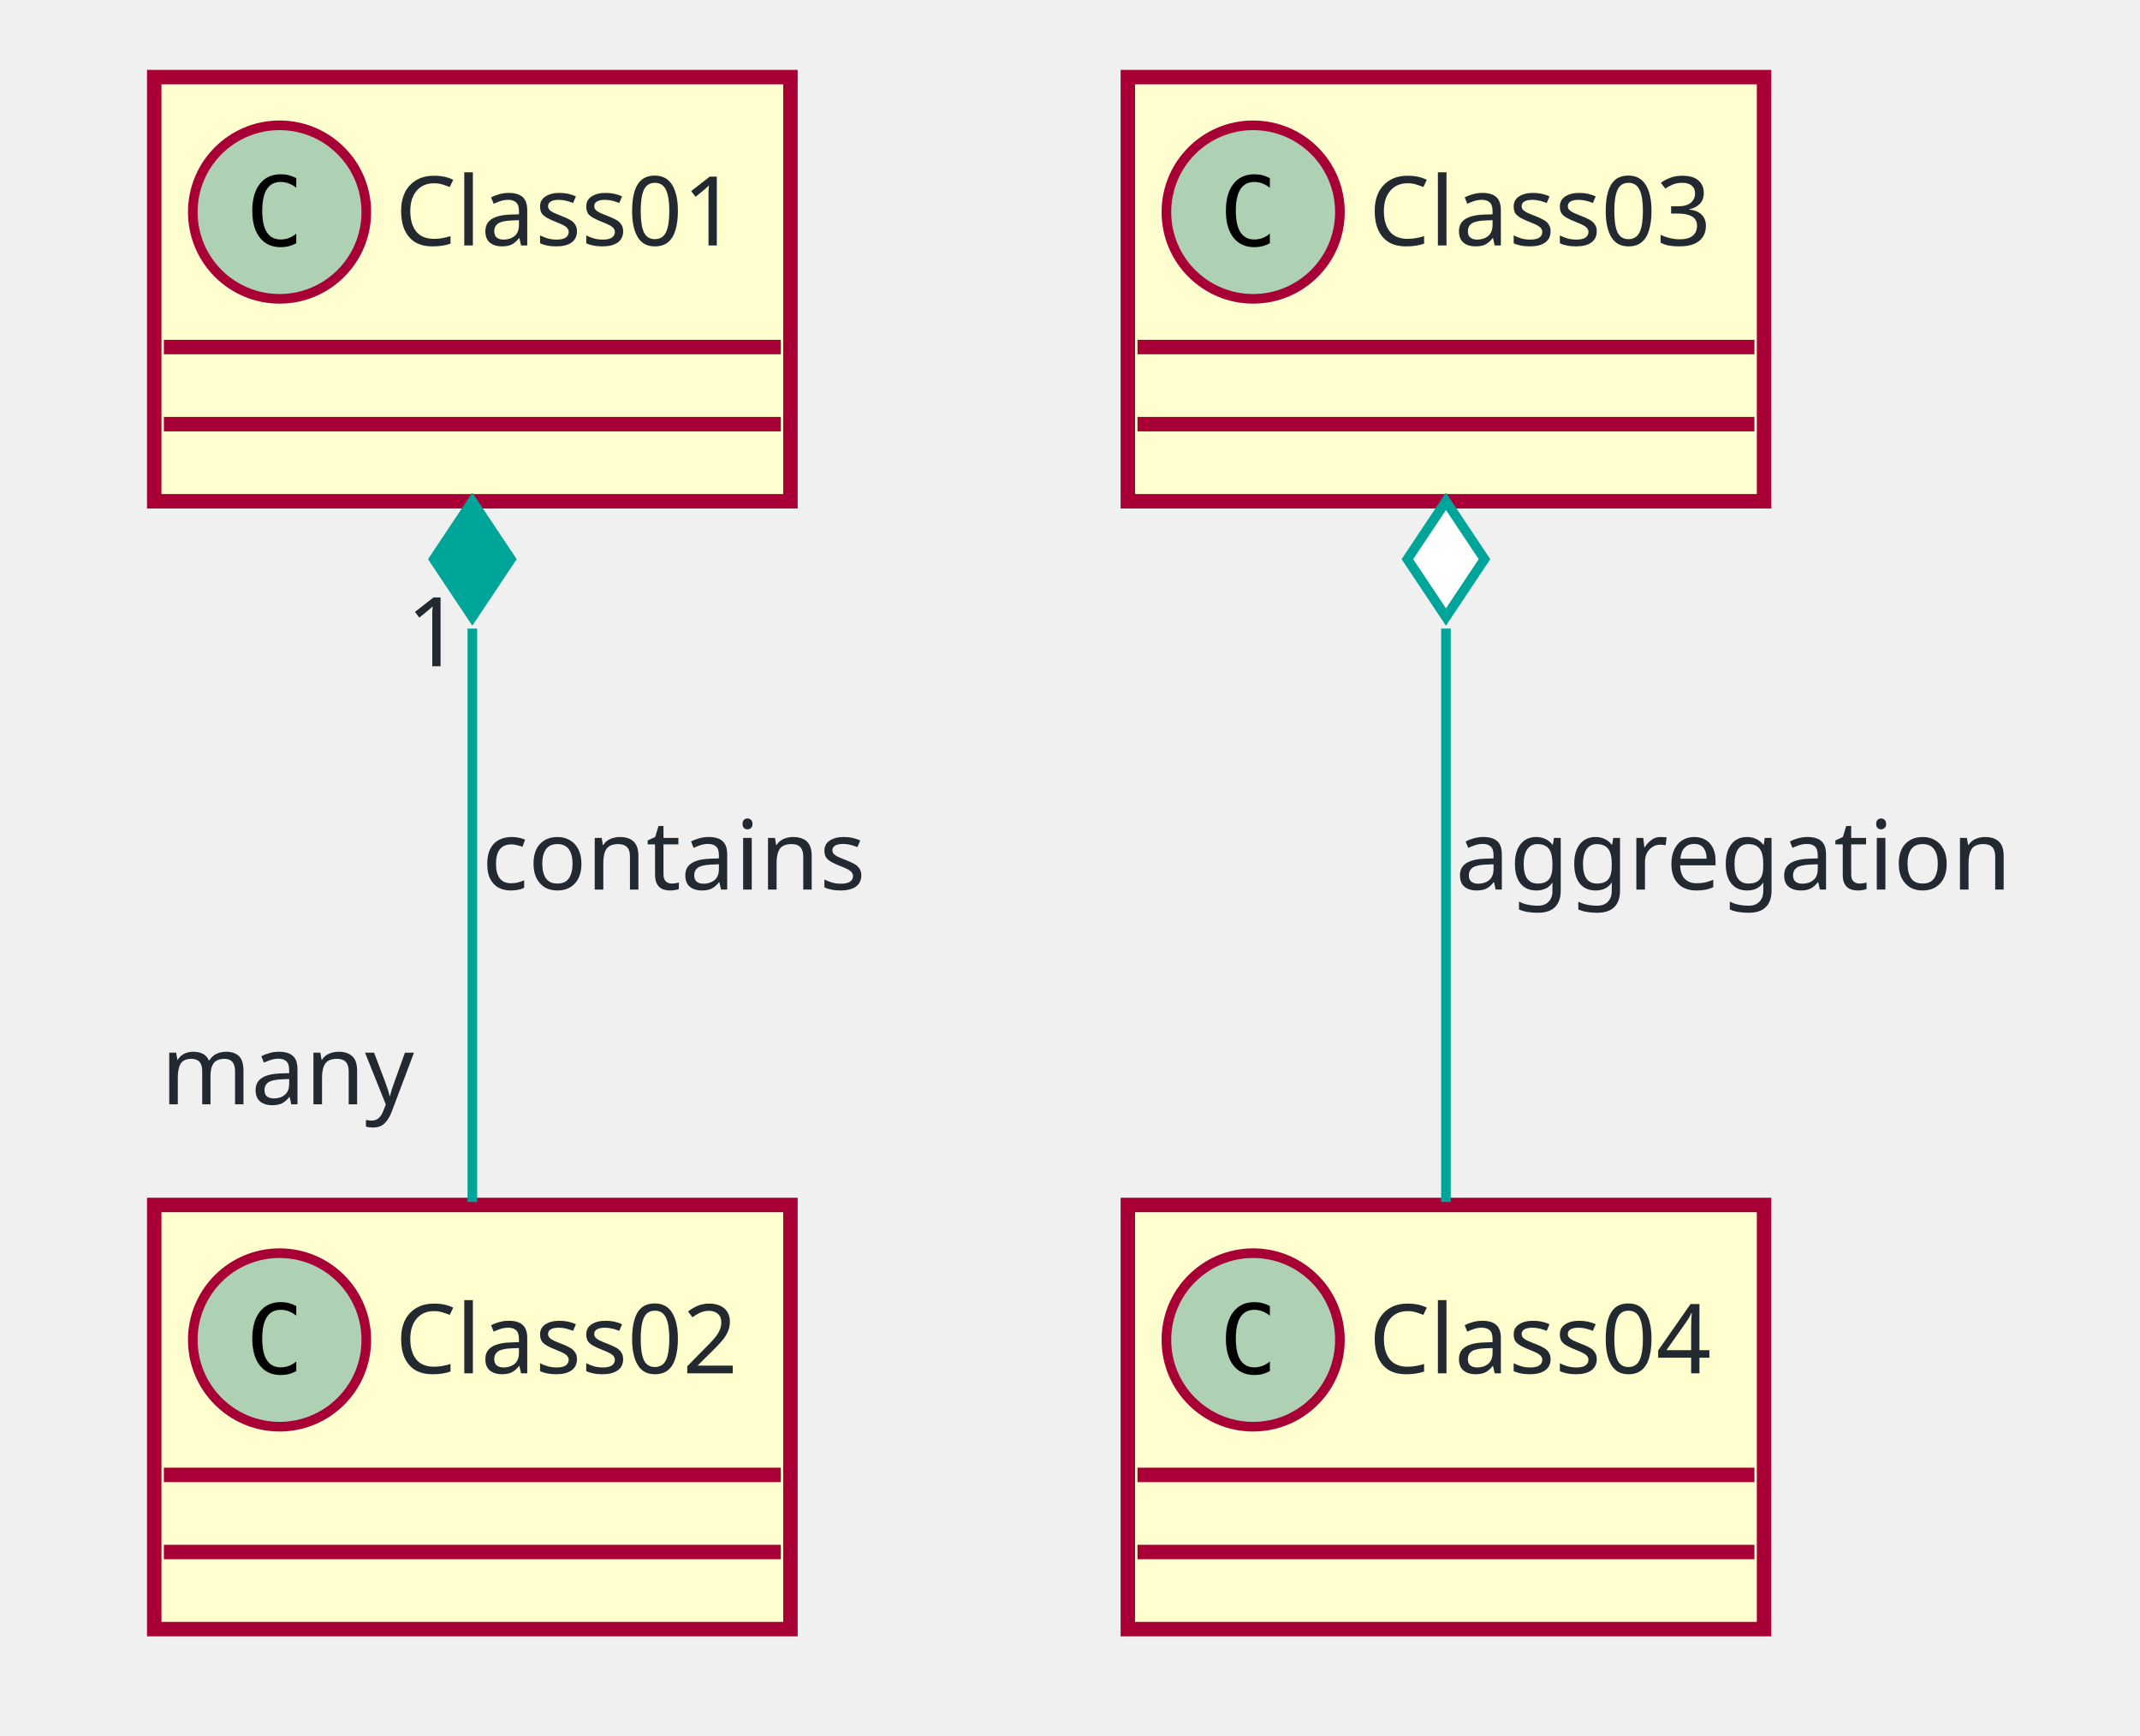
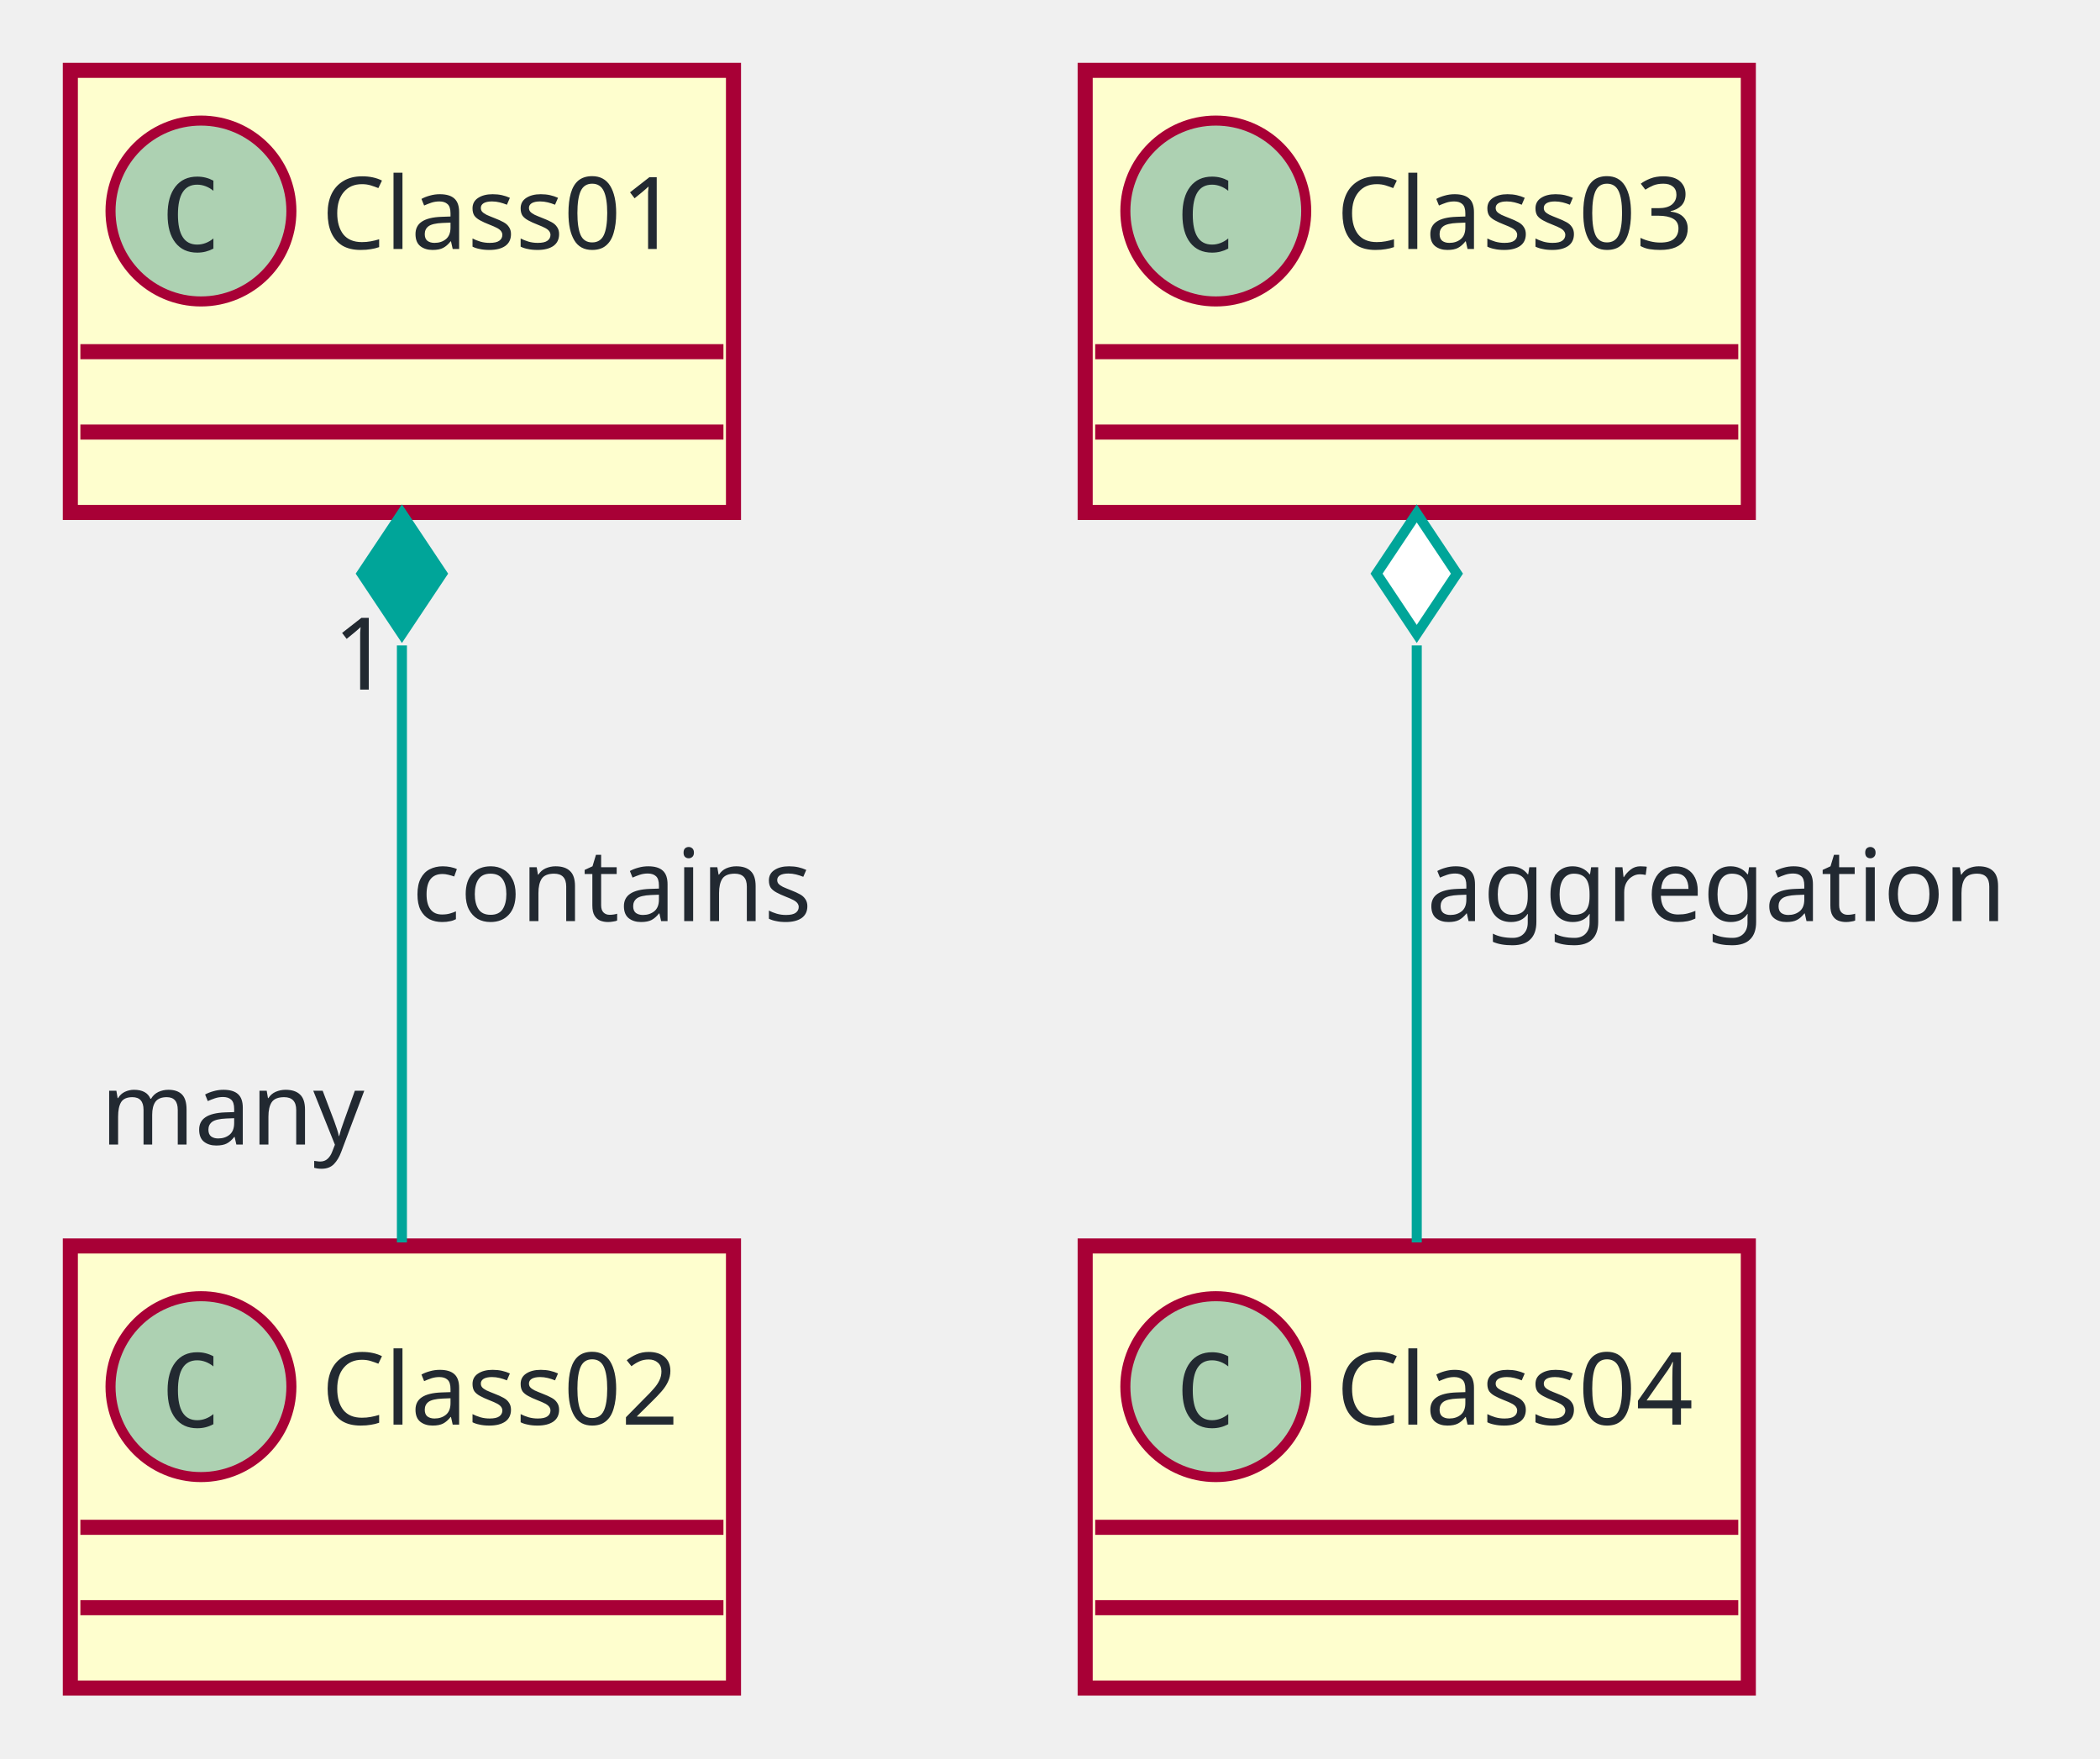
- <svg xmlns="http://www.w3.org/2000/svg" contentScriptType="application/ecmascript" contentStyleType="text/css" height="180px" preserveAspectRatio="none" style="width:222px;height:180px;" version="1.1" viewBox="0 0 222 180" width="222px" zoomAndPan="magnify">
+ <svg xmlns="http://www.w3.org/2000/svg" contentScriptType="application/ecmascript" contentStyleType="text/css" height="175px" preserveAspectRatio="none" style="width:209px;height:175px;" version="1.1" viewBox="0 0 209 175" width="209px" zoomAndPan="magnify">
  <defs />
  <g>
-     <rect fill="#FEFECE" height="44" id="Class01" style="stroke: #A80036; stroke-width: 1.5;" width="66" x="16" y="8" />
-     <ellipse cx="29" cy="22" fill="#ADD1B2" rx="9" ry="9" style="stroke: #A80036; stroke-width: 1.0;" />
-     <path d="M30.734,25.234 Q30.359,25.438 29.969,25.539 Q29.578,25.641 29.125,25.641 Q27.734,25.641 26.953,24.648 Q26.172,23.656 26.172,21.859 Q26.172,20.078 26.953,19.078 Q27.734,18.078 29.125,18.078 Q29.578,18.078 29.969,18.18 Q30.359,18.281 30.734,18.484 L30.734,19.484 Q30.375,19.188 29.961,19.031 Q29.547,18.875 29.125,18.875 Q28.172,18.875 27.688,19.617 Q27.203,20.359 27.203,21.859 Q27.203,23.359 27.688,24.102 Q28.172,24.844 29.125,24.844 Q29.562,24.844 29.977,24.688 Q30.391,24.531 30.734,24.234 L30.734,25.234 Z " />
-     <text fill="#222931" font-family="'Titilluim'" font-size="10" lengthAdjust="spacingAndGlyphs" textLength="38" x="41" y="25.462">Class01</text>
-     <line style="stroke: #A80036; stroke-width: 1.5;" x1="17" x2="81" y1="36" y2="36" />
-     <line style="stroke: #A80036; stroke-width: 1.5;" x1="17" x2="81" y1="44" y2="44" />
-     <rect fill="#FEFECE" height="44" id="Class02" style="stroke: #A80036; stroke-width: 1.5;" width="66" x="16" y="125" />
-     <ellipse cx="29" cy="139" fill="#ADD1B2" rx="9" ry="9" style="stroke: #A80036; stroke-width: 1.0;" />
-     <path d="M30.734,142.234 Q30.359,142.438 29.969,142.539 Q29.578,142.641 29.125,142.641 Q27.734,142.641 26.953,141.648 Q26.172,140.656 26.172,138.859 Q26.172,137.078 26.953,136.078 Q27.734,135.078 29.125,135.078 Q29.578,135.078 29.969,135.18 Q30.359,135.281 30.734,135.484 L30.734,136.484 Q30.375,136.188 29.961,136.031 Q29.547,135.875 29.125,135.875 Q28.172,135.875 27.688,136.617 Q27.203,137.359 27.203,138.859 Q27.203,140.359 27.688,141.102 Q28.172,141.844 29.125,141.844 Q29.562,141.844 29.977,141.688 Q30.391,141.531 30.734,141.234 L30.734,142.234 Z " />
-     <text fill="#222931" font-family="'Titilluim'" font-size="10" lengthAdjust="spacingAndGlyphs" textLength="38" x="41" y="142.462">Class02</text>
-     <line style="stroke: #A80036; stroke-width: 1.5;" x1="17" x2="81" y1="153" y2="153" />
-     <line style="stroke: #A80036; stroke-width: 1.5;" x1="17" x2="81" y1="161" y2="161" />
-     <rect fill="#FEFECE" height="44" id="Class03" style="stroke: #A80036; stroke-width: 1.5;" width="66" x="117" y="8" />
-     <ellipse cx="130" cy="22" fill="#ADD1B2" rx="9" ry="9" style="stroke: #A80036; stroke-width: 1.0;" />
-     <path d="M131.734,25.234 Q131.359,25.438 130.969,25.539 Q130.578,25.641 130.125,25.641 Q128.734,25.641 127.953,24.648 Q127.172,23.656 127.172,21.859 Q127.172,20.078 127.953,19.078 Q128.734,18.078 130.125,18.078 Q130.578,18.078 130.969,18.18 Q131.359,18.281 131.734,18.484 L131.734,19.484 Q131.375,19.188 130.961,19.031 Q130.547,18.875 130.125,18.875 Q129.172,18.875 128.688,19.617 Q128.203,20.359 128.203,21.859 Q128.203,23.359 128.688,24.102 Q129.172,24.844 130.125,24.844 Q130.562,24.844 130.977,24.688 Q131.391,24.531 131.734,24.234 L131.734,25.234 Z " />
-     <text fill="#222931" font-family="'Titilluim'" font-size="10" lengthAdjust="spacingAndGlyphs" textLength="38" x="142" y="25.462">Class03</text>
-     <line style="stroke: #A80036; stroke-width: 1.5;" x1="118" x2="182" y1="36" y2="36" />
-     <line style="stroke: #A80036; stroke-width: 1.5;" x1="118" x2="182" y1="44" y2="44" />
-     <rect fill="#FEFECE" height="44" id="Class04" style="stroke: #A80036; stroke-width: 1.5;" width="66" x="117" y="125" />
-     <ellipse cx="130" cy="139" fill="#ADD1B2" rx="9" ry="9" style="stroke: #A80036; stroke-width: 1.0;" />
-     <path d="M131.734,142.234 Q131.359,142.438 130.969,142.539 Q130.578,142.641 130.125,142.641 Q128.734,142.641 127.953,141.648 Q127.172,140.656 127.172,138.859 Q127.172,137.078 127.953,136.078 Q128.734,135.078 130.125,135.078 Q130.578,135.078 130.969,135.18 Q131.359,135.281 131.734,135.484 L131.734,136.484 Q131.375,136.188 130.961,136.031 Q130.547,135.875 130.125,135.875 Q129.172,135.875 128.688,136.617 Q128.203,137.359 128.203,138.859 Q128.203,140.359 128.688,141.102 Q129.172,141.844 130.125,141.844 Q130.562,141.844 130.977,141.688 Q131.391,141.531 131.734,141.234 L131.734,142.234 Z " />
-     <text fill="#222931" font-family="'Titilluim'" font-size="10" lengthAdjust="spacingAndGlyphs" textLength="38" x="142" y="142.462">Class04</text>
-     <line style="stroke: #A80036; stroke-width: 1.5;" x1="118" x2="182" y1="153" y2="153" />
-     <line style="stroke: #A80036; stroke-width: 1.5;" x1="118" x2="182" y1="161" y2="161" />
-     <path d="M49,65.205 C49,84.522 49,107.89 49,124.694 " fill="none" id="Class01-Class02" style="stroke: #00A599; stroke-width: 1.0;" />
-     <polygon fill="#00A599" points="49,52.007,45,58.007,49,64.007,53,58.007,49,52.007" style="stroke: #00A599; stroke-width: 1.0;" />
-     <text fill="#222931" font-family="'Titilluim'" font-size="10" lengthAdjust="spacingAndGlyphs" textLength="42" x="50" y="92.282">contains</text>
-     <text fill="#222931" font-family="'Titilluim'" font-size="10" lengthAdjust="spacingAndGlyphs" textLength="6" x="42.156" y="69.115">1</text>
-     <text fill="#222931" font-family="'Titilluim'" font-size="10" lengthAdjust="spacingAndGlyphs" textLength="28" x="16.712" y="114.559">many</text>
-     <path d="M150,65.205 C150,84.522 150,107.89 150,124.694 " fill="none" id="Class03-Class04" style="stroke: #00A599; stroke-width: 1.0;" />
-     <polygon fill="#FFFFFF" points="150,52.007,146,58.007,150,64.007,154,58.007,150,52.007" style="stroke: #00A599; stroke-width: 1.0;" />
-     <text fill="#222931" font-family="'Titilluim'" font-size="10" lengthAdjust="spacingAndGlyphs" textLength="59" x="151" y="92.282">aggregation</text>
+     <rect fill="#FEFECE" height="44" id="Class01" style="stroke:#A80036;stroke-width:1.5;" width="66" x="7" y="7" />
+     <ellipse cx="20" cy="21" fill="#ADD1B2" rx="9" ry="9" style="stroke:#A80036;stroke-width:1.0;" />
+     <path d="M21.239,24.741 Q20.863,24.941 20.468,25.041 Q20.072,25.142 19.628,25.142 Q18.227,25.142 17.453,24.15 Q16.679,23.159 16.679,21.362 Q16.679,19.575 17.457,18.577 Q18.236,17.578 19.628,17.578 Q20.072,17.578 20.468,17.678 Q20.863,17.778 21.239,17.979 L21.239,18.989 Q20.878,18.691 20.463,18.535 Q20.048,18.379 19.628,18.379 Q18.666,18.379 18.188,19.121 Q17.709,19.863 17.709,21.362 Q17.709,22.856 18.188,23.599 Q18.666,24.341 19.628,24.341 Q20.058,24.341 20.47,24.185 Q20.883,24.028 21.239,23.73 Z " fill="#222931" />
+     <text fill="#222931" font-family="'Titilluim'" font-size="10" lengthAdjust="spacing" textLength="38" x="32" y="24.779">Class01</text>
+     <line style="stroke:#A80036;stroke-width:1.5;" x1="8" x2="72" y1="35" y2="35" />
+     <line style="stroke:#A80036;stroke-width:1.5;" x1="8" x2="72" y1="43" y2="43" />
+     <rect fill="#FEFECE" height="44" id="Class02" style="stroke:#A80036;stroke-width:1.5;" width="66" x="7" y="124" />
+     <ellipse cx="20" cy="138" fill="#ADD1B2" rx="9" ry="9" style="stroke:#A80036;stroke-width:1.0;" />
+     <path d="M21.239,141.741 Q20.863,141.941 20.468,142.042 Q20.072,142.142 19.628,142.142 Q18.227,142.142 17.453,141.15 Q16.679,140.159 16.679,138.362 Q16.679,136.575 17.457,135.577 Q18.236,134.578 19.628,134.578 Q20.072,134.578 20.468,134.678 Q20.863,134.778 21.239,134.978 L21.239,135.989 Q20.878,135.691 20.463,135.535 Q20.048,135.379 19.628,135.379 Q18.666,135.379 18.188,136.121 Q17.709,136.863 17.709,138.362 Q17.709,139.856 18.188,140.599 Q18.666,141.341 19.628,141.341 Q20.058,141.341 20.47,141.185 Q20.883,141.028 21.239,140.731 Z " fill="#222931" />
+     <text fill="#222931" font-family="'Titilluim'" font-size="10" lengthAdjust="spacing" textLength="38" x="32" y="141.779">Class02</text>
+     <line style="stroke:#A80036;stroke-width:1.5;" x1="8" x2="72" y1="152" y2="152" />
+     <line style="stroke:#A80036;stroke-width:1.5;" x1="8" x2="72" y1="160" y2="160" />
+     <rect fill="#FEFECE" height="44" id="Class03" style="stroke:#A80036;stroke-width:1.5;" width="66" x="108" y="7" />
+     <ellipse cx="121" cy="21" fill="#ADD1B2" rx="9" ry="9" style="stroke:#A80036;stroke-width:1.0;" />
+     <path d="M122.239,24.741 Q121.863,24.941 121.468,25.041 Q121.072,25.142 120.628,25.142 Q119.227,25.142 118.453,24.15 Q117.679,23.159 117.679,21.362 Q117.679,19.575 118.457,18.577 Q119.236,17.578 120.628,17.578 Q121.072,17.578 121.468,17.678 Q121.863,17.778 122.239,17.979 L122.239,18.989 Q121.878,18.691 121.463,18.535 Q121.048,18.379 120.628,18.379 Q119.666,18.379 119.188,19.121 Q118.709,19.863 118.709,21.362 Q118.709,22.856 119.188,23.599 Q119.666,24.341 120.628,24.341 Q121.058,24.341 121.47,24.185 Q121.883,24.028 122.239,23.73 Z " fill="#222931" />
+     <text fill="#222931" font-family="'Titilluim'" font-size="10" lengthAdjust="spacing" textLength="38" x="133" y="24.779">Class03</text>
+     <line style="stroke:#A80036;stroke-width:1.5;" x1="109" x2="173" y1="35" y2="35" />
+     <line style="stroke:#A80036;stroke-width:1.5;" x1="109" x2="173" y1="43" y2="43" />
+     <rect fill="#FEFECE" height="44" id="Class04" style="stroke:#A80036;stroke-width:1.5;" width="66" x="108" y="124" />
+     <ellipse cx="121" cy="138" fill="#ADD1B2" rx="9" ry="9" style="stroke:#A80036;stroke-width:1.0;" />
+     <path d="M122.239,141.741 Q121.863,141.941 121.468,142.042 Q121.072,142.142 120.628,142.142 Q119.227,142.142 118.453,141.15 Q117.679,140.159 117.679,138.362 Q117.679,136.575 118.457,135.577 Q119.236,134.578 120.628,134.578 Q121.072,134.578 121.468,134.678 Q121.863,134.778 122.239,134.978 L122.239,135.989 Q121.878,135.691 121.463,135.535 Q121.048,135.379 120.628,135.379 Q119.666,135.379 119.188,136.121 Q118.709,136.863 118.709,138.362 Q118.709,139.856 119.188,140.599 Q119.666,141.341 120.628,141.341 Q121.058,141.341 121.47,141.185 Q121.883,141.028 122.239,140.731 Z " fill="#222931" />
+     <text fill="#222931" font-family="'Titilluim'" font-size="10" lengthAdjust="spacing" textLength="38" x="133" y="141.779">Class04</text>
+     <line style="stroke:#A80036;stroke-width:1.5;" x1="109" x2="173" y1="152" y2="152" />
+     <line style="stroke:#A80036;stroke-width:1.5;" x1="109" x2="173" y1="160" y2="160" />
+     <path codeLine="85" d="M40,64.23 C40,83.51 40,106.99 40,123.65 " fill="none" id="Class01-backto-Class02" style="stroke:#00A599;stroke-width:1.0;" />
+     <polygon fill="#00A599" points="40,51.09,36,57.09,40,63.09,44,57.09,40,51.09" style="stroke:#00A599;stroke-width:1.0;" />
+     <text fill="#222931" font-family="'Titilluim'" font-size="10" lengthAdjust="spacing" textLength="41" x="41" y="91.668">contains</text>
+     <text fill="#222931" font-family="'Titilluim'" font-size="10" lengthAdjust="spacing" textLength="6" x="33.156" y="68.627">1</text>
+     <text fill="#222931" font-family="'Titilluim'" font-size="10" lengthAdjust="spacing" textLength="26" x="10.019" y="113.908">many</text>
+     <path codeLine="87" d="M141,64.23 C141,83.51 141,106.99 141,123.65 " fill="none" id="Class03-backto-Class04" style="stroke:#00A599;stroke-width:1.0;" />
+     <polygon fill="#FFFFFF" points="141,51.09,137,57.09,141,63.09,145,57.09,141,51.09" style="stroke:#00A599;stroke-width:1.0;" />
+     <text fill="#222931" font-family="'Titilluim'" font-size="10" lengthAdjust="spacing" textLength="59" x="142" y="91.668">aggregation</text>
  </g>
</svg>
